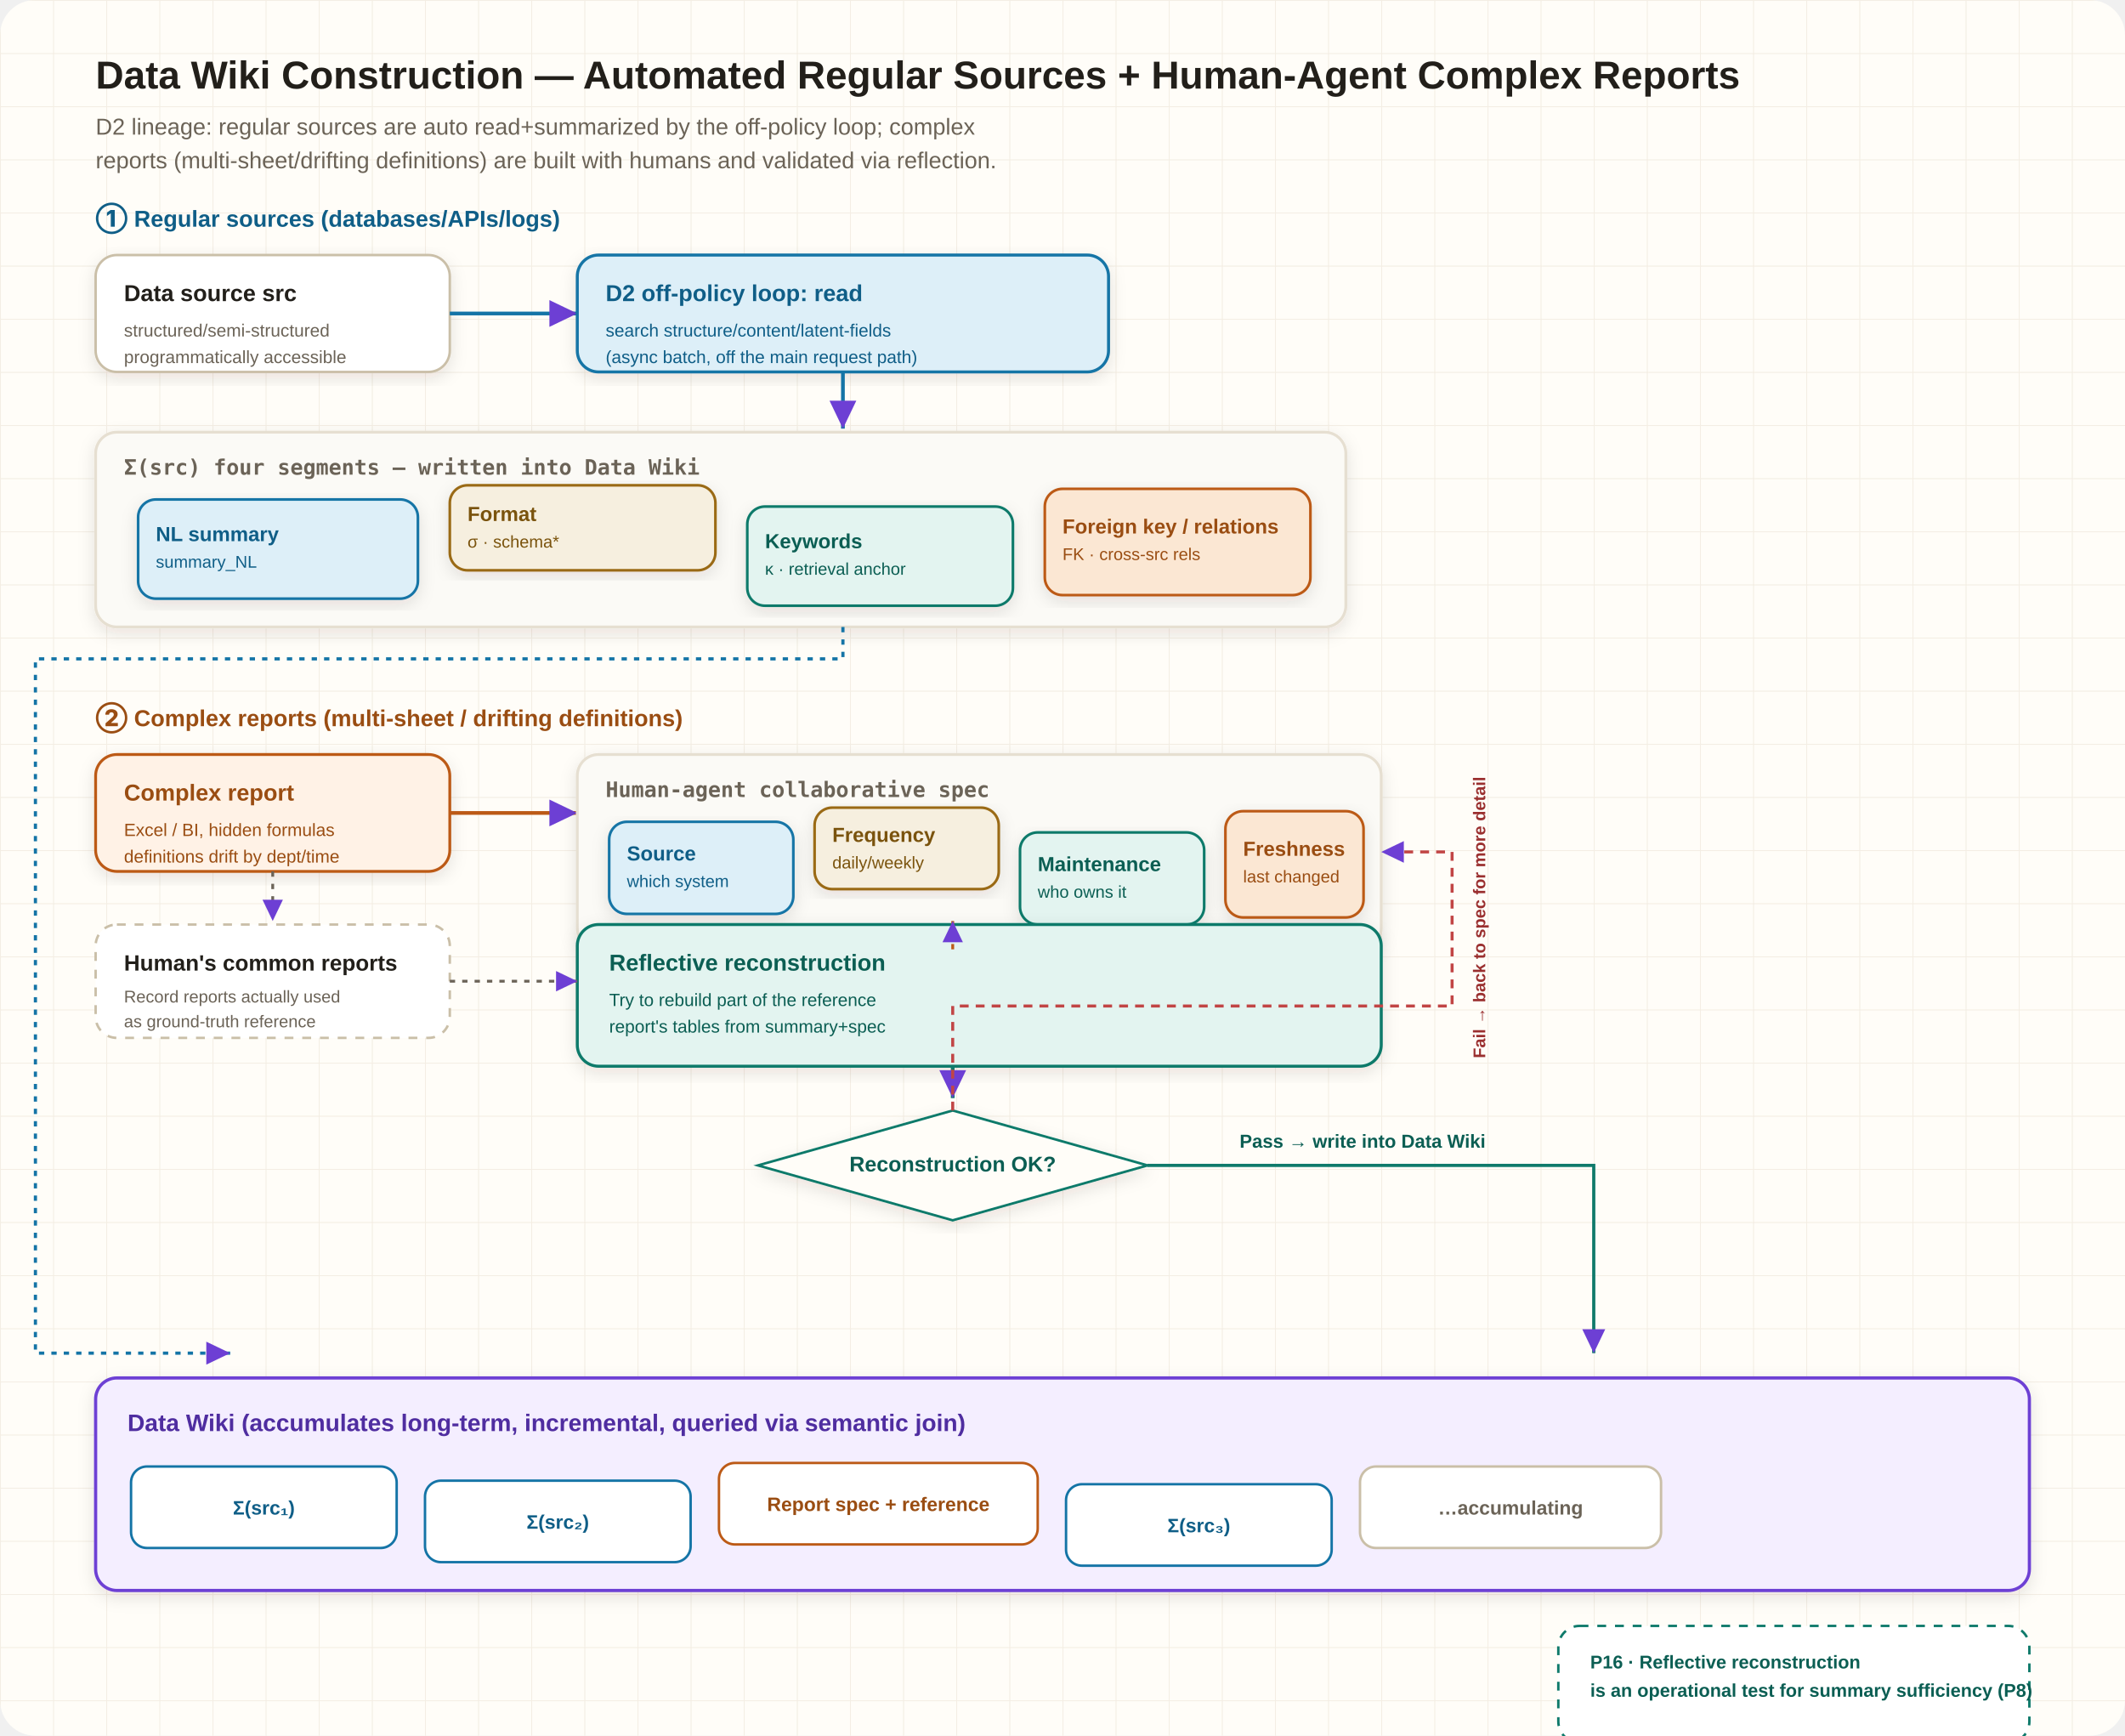
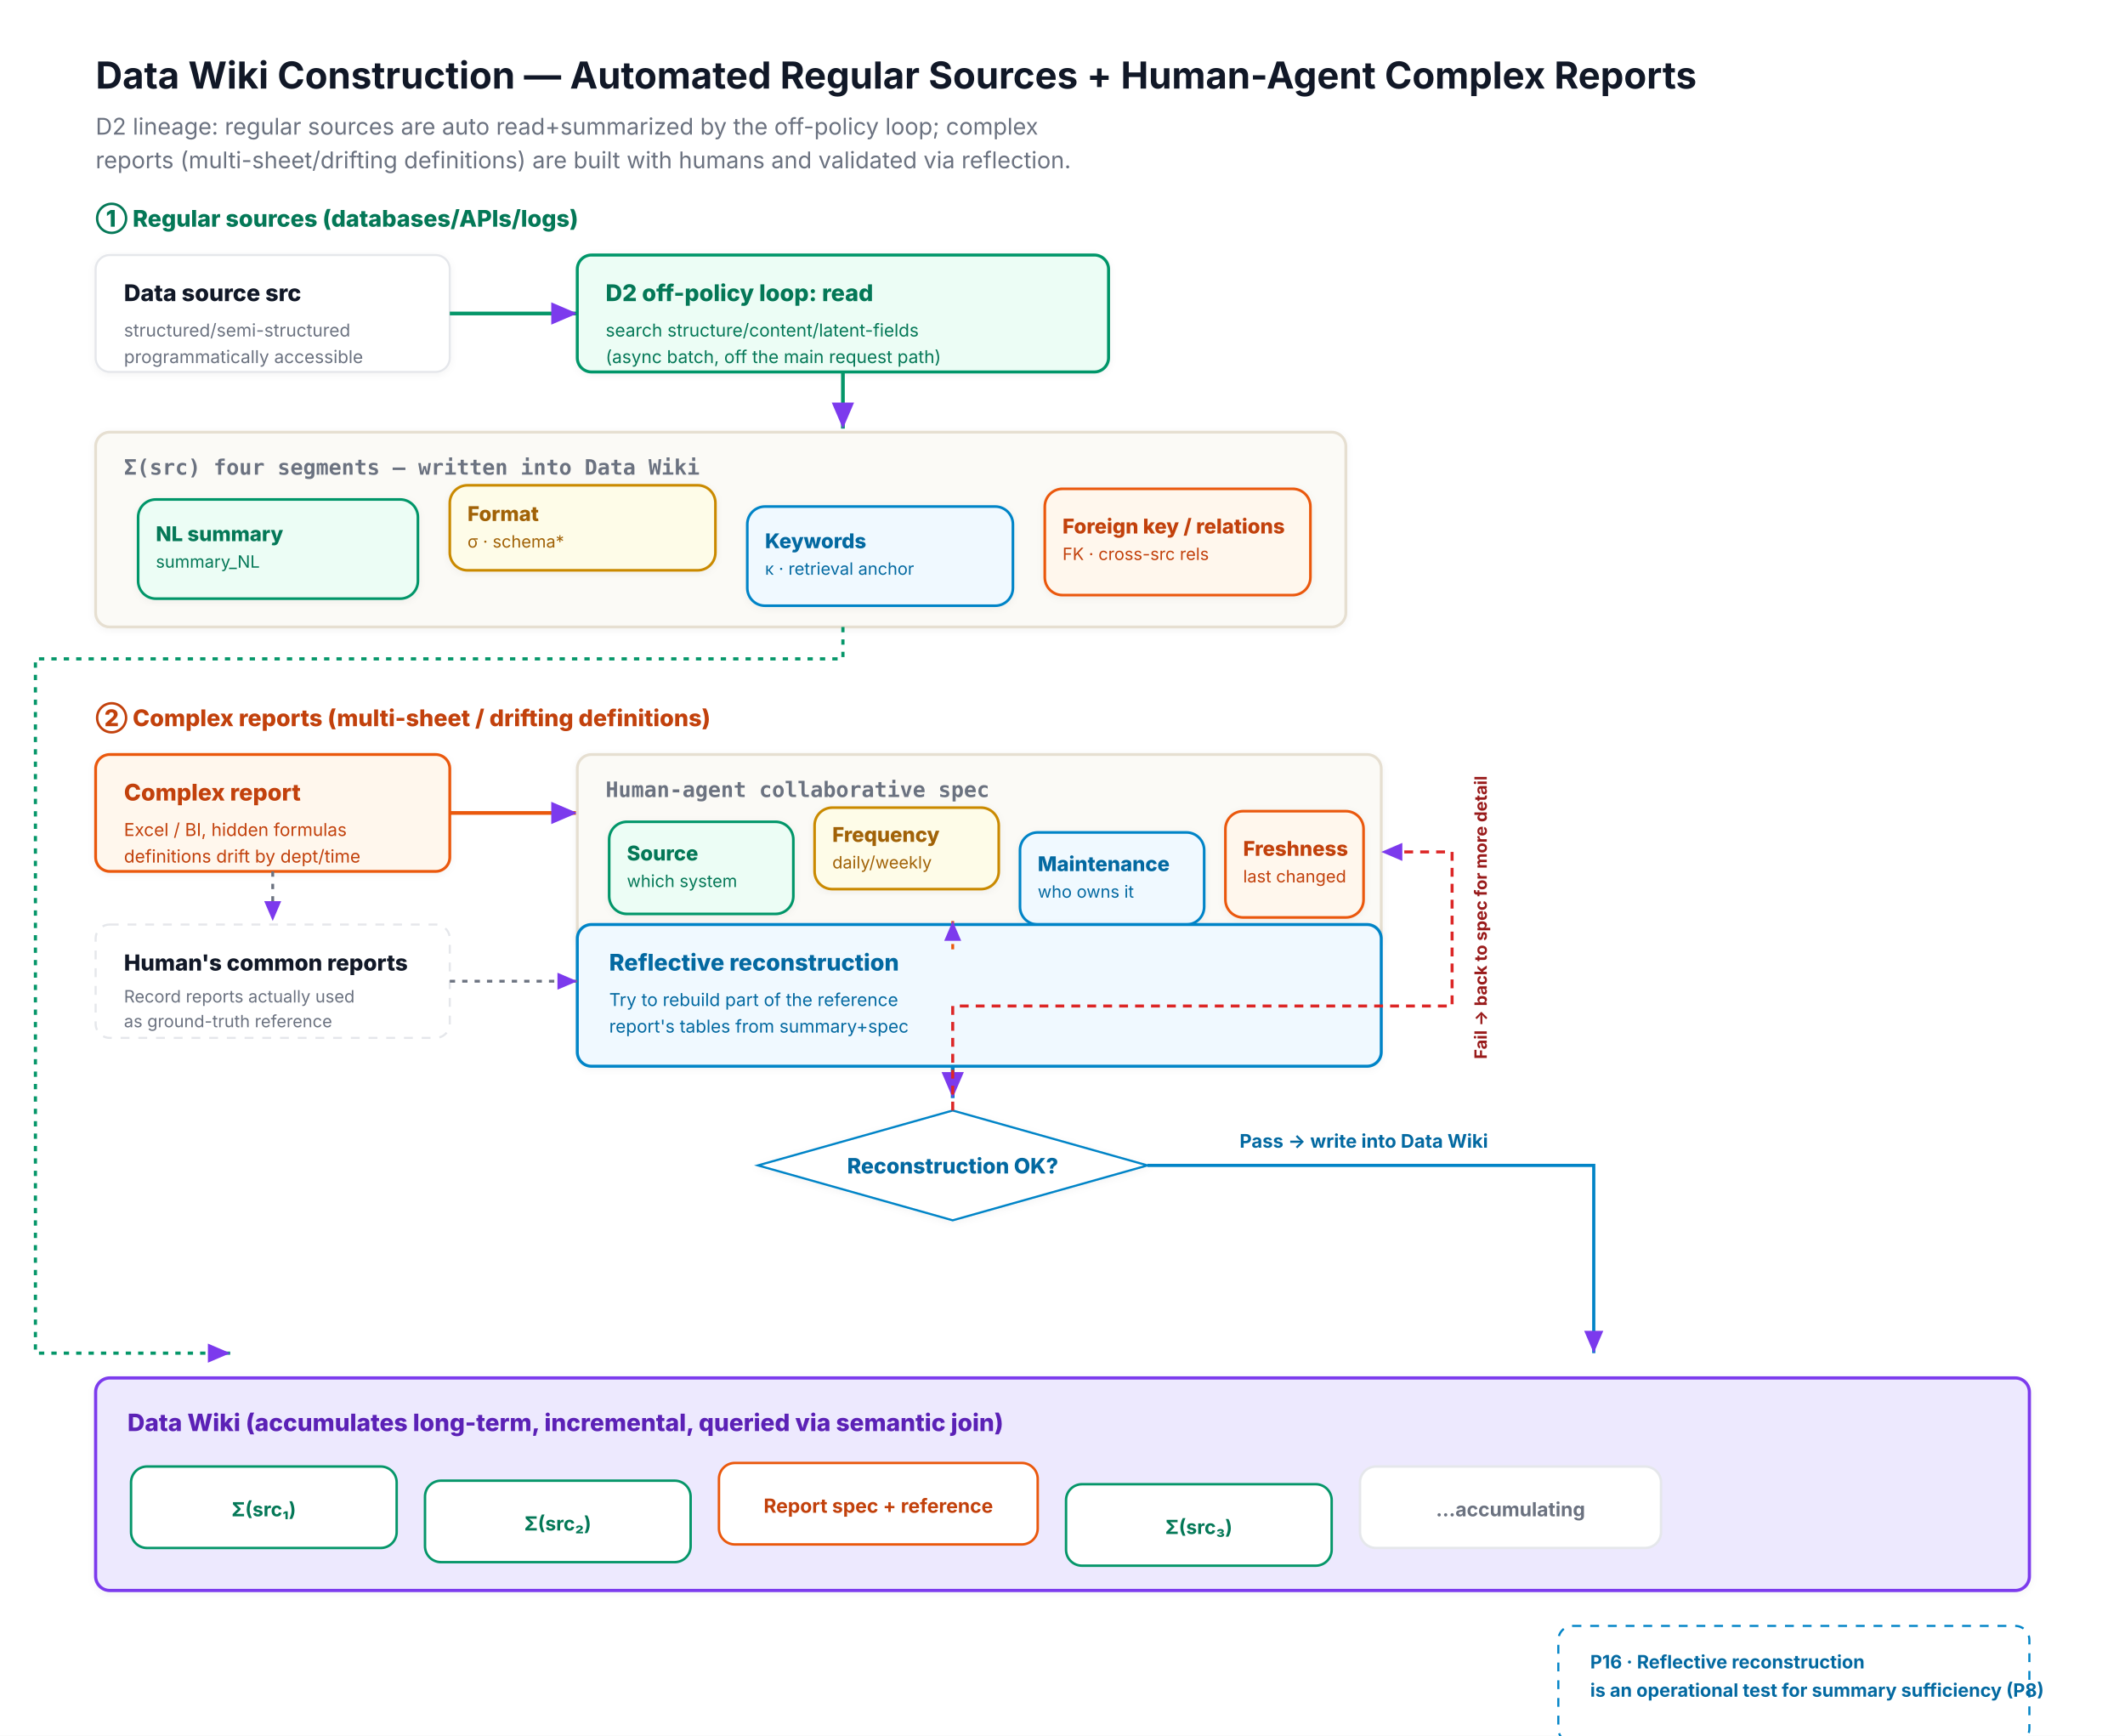
- <svg xmlns="http://www.w3.org/2000/svg" viewBox="0 0 1200 980" width="100%" font-family="-apple-system,BlinkMacSystemFont,'Segoe UI','PingFang SC','Microsoft YaHei',Arial,sans-serif">
+ <svg xmlns="http://www.w3.org/2000/svg" viewBox="0 0 1200 980" width="100%" font-family="'Inter','SF Pro Display',-apple-system,BlinkMacSystemFont,'Segoe UI','PingFang SC','Microsoft YaHei',Arial,sans-serif" text-rendering="geometricPrecision">
  <defs>
-     <pattern id="grid" width="30" height="30" patternUnits="userSpaceOnUse">
-       <path d="M30 0H0V30" fill="none" stroke="#efe8db" stroke-width="1" />
-     </pattern>
-     <filter id="sh" x="-12%" y="-12%" width="124%" height="124%">
-       <feDropShadow dx="0" dy="3" stdDeviation="4.5" flood-color="#3c2d14" flood-opacity=".11" />
+     <filter id="sh" x="-8%" y="-8%" width="116%" height="116%">
+       <feDropShadow dx="0" dy="1" stdDeviation="2" flood-color="#000000" flood-opacity=".05" />
    </filter>
-     <marker id="a" markerWidth="11" markerHeight="11" refX="7.5" refY="3.6" orient="auto">
-       <path d="M0,0 L7.5,3.6 L0,7.2 Z" fill="#6d3fd4" />
+     <marker id="a" markerWidth="10" markerHeight="10" refX="7" refY="3" orient="auto">
+       <path d="M0,0 L7,3 L0,6 Z" fill="#7C3AED" />
    </marker>
-     <marker id="g" markerWidth="11" markerHeight="11" refX="7.5" refY="3.6" orient="auto">
-       <path d="M0,0 L7.5,3.6 L0,7.2 Z" fill="#1a7d52" />
+     <marker id="g" markerWidth="10" markerHeight="10" refX="7" refY="3" orient="auto">
+       <path d="M0,0 L7,3 L0,6 Z" fill="#3B82F6" />
    </marker>
-     <marker id="o" markerWidth="11" markerHeight="11" refX="7.5" refY="3.6" orient="auto">
-       <path d="M0,0 L7.5,3.6 L0,7.2 Z" fill="#bc5a16" />
+     <marker id="o" markerWidth="10" markerHeight="10" refX="7" refY="3" orient="auto">
+       <path d="M0,0 L7,3 L0,6 Z" fill="#EA580C" />
    </marker>
-     <marker id="t" markerWidth="11" markerHeight="11" refX="7.5" refY="3.6" orient="auto">
-       <path d="M0,0 L7.5,3.6 L0,7.2 Z" fill="#1474a6" />
+     <marker id="t" markerWidth="10" markerHeight="10" refX="7" refY="3" orient="auto">
+       <path d="M0,0 L7,3 L0,6 Z" fill="#059669" />
    </marker>
-     <marker id="k" markerWidth="11" markerHeight="11" refX="7.5" refY="3.6" orient="auto">
-       <path d="M0,0 L7.5,3.6 L0,7.2 Z" fill="#6b6357" />
+     <marker id="k" markerWidth="10" markerHeight="10" refX="7" refY="3" orient="auto">
+       <path d="M0,0 L7,3 L0,6 Z" fill="#6B7280" />
    </marker>
-     <marker id="d" markerWidth="11" markerHeight="11" refX="7.5" refY="3.6" orient="auto">
-       <path d="M0,0 L7.5,3.6 L0,7.2 Z" fill="#0f7a6b" />
+     <marker id="d" markerWidth="10" markerHeight="10" refX="7" refY="3" orient="auto">
+       <path d="M0,0 L7,3 L0,6 Z" fill="#0284C7" />
    </marker>
-     <marker id="p" markerWidth="11" markerHeight="11" refX="7.5" refY="3.6" orient="auto">
-       <path d="M0,0 L7.5,3.6 L0,7.2 Z" fill="#9a6a12" />
+     <marker id="p" markerWidth="10" markerHeight="10" refX="7" refY="3" orient="auto">
+       <path d="M0,0 L7,3 L0,6 Z" fill="#CA8A04" />
    </marker>
-     <marker id="r" markerWidth="11" markerHeight="11" refX="7.5" refY="3.6" orient="auto">
-       <path d="M0,0 L7.5,3.6 L0,7.2 Z" fill="#c14545" />
+     <marker id="r" markerWidth="10" markerHeight="10" refX="7" refY="3" orient="auto">
+       <path d="M0,0 L7,3 L0,6 Z" fill="#DC2626" />
    </marker>
  </defs>
-   <rect width="1200" height="980" rx="20" fill="#fffdf8" />
-   <rect width="1200" height="980" rx="20" fill="url(#grid)" opacity=".7" />
-   <text x="54" y="50" text-anchor="start" font-size="22" font-weight="800" fill="#221f1a">Data Wiki Construction — Automated Regular Sources + Human-Agent Complex Reports</text>
-   <text x="54" y="76" text-anchor="start" font-size="13" font-weight="400" fill="#6b6357">D2 lineage: regular sources are auto read+summarized by the off-policy loop; complex</text>
-   <text x="54" y="95" text-anchor="start" font-size="13" font-weight="400" fill="#6b6357">reports (multi-sheet/drifting definitions) are built with humans and validated via reflection.</text>
-   <text x="54" y="128" text-anchor="start" font-size="13" font-weight="800" fill="#0f5e87">① Regular sources (databases/APIs/logs)</text>
-   <rect x="54" y="144" width="200" height="66" rx="12" fill="#fff" stroke="#cabfa8" stroke-width="1.4" opacity="1" filter="url(#sh)" />
-   <text x="70" y="170" text-anchor="start" font-size="13" font-weight="800" fill="#221f1a">Data source src</text>
-   <text x="70" y="190" text-anchor="start" font-size="10" font-weight="400" fill="#6b6357">structured/semi-structured</text>
-   <text x="70" y="205" text-anchor="start" font-size="10" font-weight="400" fill="#6b6357">programmatically accessible</text>
-   <path d="M254 177 L326 177" fill="none" stroke="#1474a6" stroke-width="2.1" marker-end="url(#a)" />
-   <rect x="326" y="144" width="300" height="66" rx="12" fill="#ddeff8" stroke="#1474a6" stroke-width="1.7" opacity="1" filter="url(#sh)" />
-   <text x="342" y="170" text-anchor="start" font-size="13" font-weight="800" fill="#0f5e87">D2 off-policy loop: read</text>
-   <text x="342" y="190" text-anchor="start" font-size="10" font-weight="400" fill="#0f5e87">search structure/content/latent-fields</text>
-   <text x="342" y="205" text-anchor="start" font-size="10" font-weight="400" fill="#0f5e87">(async batch, off the main request path)</text>
-   <path d="M476 210 L476 242" fill="none" stroke="#1474a6" stroke-width="2.1" marker-end="url(#a)" />
-   <rect x="54" y="244" width="706" height="110" rx="12" fill="#fbfaf6" stroke="#e6dfd1" stroke-width="1.6" opacity="1" filter="url(#sh)" />
-   <text x="70" y="268" text-anchor="start" font-size="12" font-weight="700" fill="#6b6357" font-family="ui-monospace,Menlo,monospace">Σ(src) four segments — written into Data Wiki</text>
-   <rect x="78" y="282" width="158" height="56" rx="10" fill="#ddeff8" stroke="#1474a6" stroke-width="1.5" opacity="1" filter="url(#sh)" />
-   <text x="88" y="305.52" text-anchor="start" font-size="11.5" font-weight="800" fill="#0f5e87">NL summary</text>
-   <text x="88" y="320.52" text-anchor="start" font-size="9.6" font-weight="400" fill="#0f5e87">summary_NL</text>
-   <rect x="254" y="274" width="150" height="48" rx="10" fill="#f6efdf" stroke="#9a6a12" stroke-width="1.5" opacity="1" filter="url(#sh)" />
-   <text x="264" y="294.16" text-anchor="start" font-size="11.5" font-weight="800" fill="#7a530d">Format</text>
-   <text x="264" y="309.16" text-anchor="start" font-size="9.6" font-weight="400" fill="#7a530d">σ · schema*</text>
-   <rect x="422" y="286" width="150" height="56" rx="10" fill="#e3f4f0" stroke="#0f7a6b" stroke-width="1.5" opacity="1" filter="url(#sh)" />
-   <text x="432" y="309.52" text-anchor="start" font-size="11.5" font-weight="800" fill="#0b5e53">Keywords</text>
-   <text x="432" y="324.52" text-anchor="start" font-size="9.6" font-weight="400" fill="#0b5e53">κ · retrieval anchor</text>
-   <rect x="590" y="276" width="150" height="60" rx="10" fill="#fbe7d3" stroke="#bc5a16" stroke-width="1.5" opacity="1" filter="url(#sh)" />
-   <text x="600" y="301.2" text-anchor="start" font-size="11.5" font-weight="800" fill="#9a4d12">Foreign key / relations</text>
-   <text x="600" y="316.2" text-anchor="start" font-size="9.6" font-weight="400" fill="#9a4d12">FK · cross-src rels</text>
-   <text x="54" y="410" text-anchor="start" font-size="13" font-weight="800" fill="#9a4d12">② Complex reports (multi-sheet / drifting definitions)</text>
-   <rect x="54" y="426" width="200" height="66" rx="12" fill="#fff2e6" stroke="#bc5a16" stroke-width="1.6" opacity="1" filter="url(#sh)" />
-   <text x="70" y="452" text-anchor="start" font-size="13" font-weight="800" fill="#9a4d12">Complex report</text>
-   <text x="70" y="472" text-anchor="start" font-size="10" font-weight="400" fill="#9a4d12">Excel / BI, hidden formulas</text>
-   <text x="70" y="487" text-anchor="start" font-size="10" font-weight="400" fill="#9a4d12">definitions drift by dept/time</text>
-   <path d="M254 459 L326 459" fill="none" stroke="#bc5a16" stroke-width="2.1" marker-end="url(#a)" />
-   <rect x="326" y="426" width="454" height="110" rx="12" fill="#fbfaf6" stroke="#e6dfd1" stroke-width="1.6" opacity="1" filter="url(#sh)" />
-   <text x="342" y="450" text-anchor="start" font-size="12" font-weight="700" fill="#6b6357" font-family="ui-monospace,Menlo,monospace">Human-agent collaborative spec</text>
-   <rect x="344" y="464" width="104" height="52" rx="10" fill="#ddeff8" stroke="#1474a6" stroke-width="1.5" opacity="1" filter="url(#sh)" />
-   <text x="354" y="485.84" text-anchor="start" font-size="11.5" font-weight="800" fill="#0f5e87">Source</text>
-   <text x="354" y="500.84" text-anchor="start" font-size="9.6" font-weight="400" fill="#0f5e87">which system</text>
-   <rect x="460" y="456" width="104" height="46" rx="10" fill="#f6efdf" stroke="#9a6a12" stroke-width="1.5" opacity="1" filter="url(#sh)" />
-   <text x="470" y="475.32" text-anchor="start" font-size="11.5" font-weight="800" fill="#7a530d">Frequency</text>
-   <text x="470" y="490.32" text-anchor="start" font-size="9.6" font-weight="400" fill="#7a530d">daily/weekly</text>
-   <rect x="576" y="470" width="104" height="52" rx="10" fill="#e3f4f0" stroke="#0f7a6b" stroke-width="1.5" opacity="1" filter="url(#sh)" />
-   <text x="586" y="491.84" text-anchor="start" font-size="11.5" font-weight="800" fill="#0b5e53">Maintenance</text>
-   <text x="586" y="506.84" text-anchor="start" font-size="9.6" font-weight="400" fill="#0b5e53">who owns it</text>
-   <rect x="692" y="458" width="78" height="60" rx="10" fill="#fbe7d3" stroke="#bc5a16" stroke-width="1.5" opacity="1" filter="url(#sh)" />
-   <text x="702" y="483.2" text-anchor="start" font-size="11.5" font-weight="800" fill="#9a4d12">Freshness</text>
-   <text x="702" y="498.2" text-anchor="start" font-size="9.6" font-weight="400" fill="#9a4d12">last changed</text>
-   <path d="M154 492 L154 520" fill="none" stroke="#6b6357" stroke-width="1.6" stroke-dasharray="3 4" marker-end="url(#a)" />
-   <rect x="54" y="522" width="200" height="64" rx="12" fill="#fff" stroke="#cabfa8" stroke-width="1.4" stroke-dasharray="5 5" opacity="1" />
-   <text x="70" y="548" text-anchor="start" font-size="12.5" font-weight="800" fill="#221f1a">Human's common reports</text>
-   <text x="70" y="566" text-anchor="start" font-size="9.6" font-weight="400" fill="#6b6357">Record reports actually used</text>
-   <text x="70" y="580" text-anchor="start" font-size="9.6" font-weight="400" fill="#6b6357">as ground-truth reference</text>
-   <rect x="326" y="522" width="454" height="80" rx="12" fill="#e3f4f0" stroke="#0f7a6b" stroke-width="1.7" opacity="1" filter="url(#sh)" />
-   <text x="344" y="548" text-anchor="start" font-size="13" font-weight="800" fill="#0b5e53">Reflective reconstruction</text>
-   <text x="344" y="568" text-anchor="start" font-size="10" font-weight="400" fill="#0b5e53">Try to rebuild part of the reference</text>
-   <text x="344" y="583" text-anchor="start" font-size="10" font-weight="400" fill="#0b5e53">report's tables from summary+spec</text>
-   <path d="M538 536 L538 520" fill="none" stroke="#bc5a16" stroke-width="1.6" stroke-dasharray="3 4" marker-end="url(#a)" />
-   <path d="M254 554 L326 554" fill="none" stroke="#6b6357" stroke-width="1.6" stroke-dasharray="3 4" marker-end="url(#a)" />
-   <path d="M538 602 L538 620" fill="none" stroke="#0f7a6b" stroke-width="2.1" marker-end="url(#a)" />
-   <path d="M538 627 L648 658 L538 689 L428 658 Z" fill="#fffdf8" stroke="#0f7a6b" stroke-width="1.4" filter="url(#sh)" />
-   <text x="538" y="658" text-anchor="middle" dominant-baseline="middle" font-size="12" font-weight="800" fill="#0b5e53">Reconstruction OK?</text>
-   <path d="M648 658 L900 658 L900 764" fill="none" stroke="#0f7a6b" stroke-width="1.8" marker-end="url(#a)" />
-   <text x="700" y="648" text-anchor="start" font-size="10.6" font-weight="700" fill="#0b5e53">Pass → write into Data Wiki</text>
-   <path d="M538 627 L538 568 L820 568 L820 481 L780 481" fill="none" stroke="#c14545" stroke-width="1.7" stroke-dasharray="5 4" marker-end="url(#a)" />
-   <text x="836" y="518" text-anchor="middle" dominant-baseline="middle" font-size="9.6" font-weight="700" fill="#9a2f2f" transform="rotate(-90 836 518)">Fail → back to spec for more detail</text>
-   <path d="M476 354 L476 372 L20 372 L20 764 L130 764" fill="none" stroke="#1474a6" stroke-width="1.8" stroke-dasharray="3 4" marker-end="url(#a)" />
-   <rect x="54" y="778" width="1092" height="120" rx="12" fill="#f4eeff" stroke="#6d3fd4" stroke-width="1.8" opacity="1" filter="url(#sh)" />
-   <text x="72" y="808" text-anchor="start" font-size="13.5" font-weight="800" fill="#4f2da0">Data Wiki (accumulates long-term, incremental, queried via semantic join)</text>
-   <rect x="74" y="828" width="150" height="46" rx="9" fill="#fff" stroke="#1474a6" stroke-width="1.4" opacity="1" />
-   <text x="149" y="852" text-anchor="middle" dominant-baseline="middle" font-size="11" font-weight="700" fill="#0f5e87">Σ(src₁)</text>
-   <rect x="240" y="836" width="150" height="46" rx="9" fill="#fff" stroke="#1474a6" stroke-width="1.4" opacity="1" />
-   <text x="315" y="860" text-anchor="middle" dominant-baseline="middle" font-size="11" font-weight="700" fill="#0f5e87">Σ(src₂)</text>
-   <rect x="406" y="826" width="180" height="46" rx="9" fill="#fff" stroke="#bc5a16" stroke-width="1.4" opacity="1" />
-   <text x="496" y="850" text-anchor="middle" dominant-baseline="middle" font-size="11" font-weight="700" fill="#9a4d12">Report spec + reference</text>
-   <rect x="602" y="838" width="150" height="46" rx="9" fill="#fff" stroke="#1474a6" stroke-width="1.4" opacity="1" />
-   <text x="677" y="862" text-anchor="middle" dominant-baseline="middle" font-size="11" font-weight="700" fill="#0f5e87">Σ(src₃)</text>
-   <rect x="768" y="828" width="170" height="46" rx="9" fill="#fff" stroke="#cabfa8" stroke-width="1.4" opacity="1" />
-   <text x="853" y="852" text-anchor="middle" dominant-baseline="middle" font-size="11" font-weight="700" fill="#6b6357">…accumulating</text>
-   <rect x="880" y="918" width="266" height="66" rx="12" fill="#fff" stroke="#0f7a6b" stroke-width="1.4" stroke-dasharray="5 5" opacity="1" />
-   <text x="898" y="942" text-anchor="start" font-size="10.4" font-weight="700" fill="#0b5e53">P16 · Reflective reconstruction</text>
-   <text x="898" y="958" text-anchor="start" font-size="10.4" font-weight="700" fill="#0b5e53">is an operational test for summary sufficiency (P8)</text>
+   <rect width="1200" height="980" fill="#FFFFFF" />
+   <text x="54" y="50" text-anchor="start" font-size="21" font-weight="700" fill="#111827">Data Wiki Construction — Automated Regular Sources + Human-Agent Complex Reports</text>
+   <text x="54" y="76" text-anchor="start" font-size="13" font-weight="400" fill="#6B7280">D2 lineage: regular sources are auto read+summarized by the off-policy loop; complex</text>
+   <text x="54" y="95" text-anchor="start" font-size="13" font-weight="400" fill="#6B7280">reports (multi-sheet/drifting definitions) are built with humans and validated via reflection.</text>
+   <text x="54" y="128" text-anchor="start" font-size="13" font-weight="800" fill="#047857">① Regular sources (databases/APIs/logs)</text>
+   <rect x="54" y="144" width="200" height="66" rx="8" fill="#fff" stroke="#E5E7EB" stroke-width="1.2" opacity="1" filter="url(#sh)" />
+   <text x="70" y="170" text-anchor="start" font-size="13" font-weight="800" fill="#111827">Data source src</text>
+   <text x="70" y="190" text-anchor="start" font-size="10" font-weight="400" fill="#6B7280">structured/semi-structured</text>
+   <text x="70" y="205" text-anchor="start" font-size="10" font-weight="400" fill="#6B7280">programmatically accessible</text>
+   <path d="M254 177 L326 177" fill="none" stroke="#059669" stroke-width="2.1" marker-end="url(#a)" />
+   <rect x="326" y="144" width="300" height="66" rx="8" fill="#ECFDF5" stroke="#059669" stroke-width="1.7" opacity="1" filter="url(#sh)" />
+   <text x="342" y="170" text-anchor="start" font-size="13" font-weight="800" fill="#047857">D2 off-policy loop: read</text>
+   <text x="342" y="190" text-anchor="start" font-size="10" font-weight="400" fill="#047857">search structure/content/latent-fields</text>
+   <text x="342" y="205" text-anchor="start" font-size="10" font-weight="400" fill="#047857">(async batch, off the main request path)</text>
+   <path d="M476 210 L476 242" fill="none" stroke="#059669" stroke-width="2.1" marker-end="url(#a)" />
+   <rect x="54" y="244" width="706" height="110" rx="8" fill="#fbfaf6" stroke="#e6dfd1" stroke-width="1.6" opacity="1" filter="url(#sh)" />
+   <text x="70" y="268" text-anchor="start" font-size="12" font-weight="700" fill="#6B7280" font-family="ui-monospace,Menlo,monospace">Σ(src) four segments — written into Data Wiki</text>
+   <rect x="78" y="282" width="158" height="56" rx="10" fill="#ECFDF5" stroke="#059669" stroke-width="1.5" opacity="1" filter="url(#sh)" />
+   <text x="88" y="305.52" text-anchor="start" font-size="11.5" font-weight="800" fill="#047857">NL summary</text>
+   <text x="88" y="320.52" text-anchor="start" font-size="9.6" font-weight="400" fill="#047857">summary_NL</text>
+   <rect x="254" y="274" width="150" height="48" rx="10" fill="#FEFCE8" stroke="#CA8A04" stroke-width="1.5" opacity="1" filter="url(#sh)" />
+   <text x="264" y="294.16" text-anchor="start" font-size="11.5" font-weight="800" fill="#A16207">Format</text>
+   <text x="264" y="309.16" text-anchor="start" font-size="9.6" font-weight="400" fill="#A16207">σ · schema*</text>
+   <rect x="422" y="286" width="150" height="56" rx="10" fill="#F0F9FF" stroke="#0284C7" stroke-width="1.5" opacity="1" filter="url(#sh)" />
+   <text x="432" y="309.52" text-anchor="start" font-size="11.5" font-weight="800" fill="#0369A1">Keywords</text>
+   <text x="432" y="324.52" text-anchor="start" font-size="9.6" font-weight="400" fill="#0369A1">κ · retrieval anchor</text>
+   <rect x="590" y="276" width="150" height="60" rx="10" fill="#FFF7ED" stroke="#EA580C" stroke-width="1.5" opacity="1" filter="url(#sh)" />
+   <text x="600" y="301.2" text-anchor="start" font-size="11.5" font-weight="800" fill="#C2410C">Foreign key / relations</text>
+   <text x="600" y="316.2" text-anchor="start" font-size="9.6" font-weight="400" fill="#C2410C">FK · cross-src rels</text>
+   <text x="54" y="410" text-anchor="start" font-size="13" font-weight="800" fill="#C2410C">② Complex reports (multi-sheet / drifting definitions)</text>
+   <rect x="54" y="426" width="200" height="66" rx="8" fill="#FFF7ED" stroke="#EA580C" stroke-width="1.6" opacity="1" filter="url(#sh)" />
+   <text x="70" y="452" text-anchor="start" font-size="13" font-weight="800" fill="#C2410C">Complex report</text>
+   <text x="70" y="472" text-anchor="start" font-size="10" font-weight="400" fill="#C2410C">Excel / BI, hidden formulas</text>
+   <text x="70" y="487" text-anchor="start" font-size="10" font-weight="400" fill="#C2410C">definitions drift by dept/time</text>
+   <path d="M254 459 L326 459" fill="none" stroke="#EA580C" stroke-width="2.1" marker-end="url(#a)" />
+   <rect x="326" y="426" width="454" height="110" rx="8" fill="#fbfaf6" stroke="#e6dfd1" stroke-width="1.6" opacity="1" filter="url(#sh)" />
+   <text x="342" y="450" text-anchor="start" font-size="12" font-weight="700" fill="#6B7280" font-family="ui-monospace,Menlo,monospace">Human-agent collaborative spec</text>
+   <rect x="344" y="464" width="104" height="52" rx="10" fill="#ECFDF5" stroke="#059669" stroke-width="1.5" opacity="1" filter="url(#sh)" />
+   <text x="354" y="485.84" text-anchor="start" font-size="11.5" font-weight="800" fill="#047857">Source</text>
+   <text x="354" y="500.84" text-anchor="start" font-size="9.6" font-weight="400" fill="#047857">which system</text>
+   <rect x="460" y="456" width="104" height="46" rx="10" fill="#FEFCE8" stroke="#CA8A04" stroke-width="1.5" opacity="1" filter="url(#sh)" />
+   <text x="470" y="475.32" text-anchor="start" font-size="11.5" font-weight="800" fill="#A16207">Frequency</text>
+   <text x="470" y="490.32" text-anchor="start" font-size="9.6" font-weight="400" fill="#A16207">daily/weekly</text>
+   <rect x="576" y="470" width="104" height="52" rx="10" fill="#F0F9FF" stroke="#0284C7" stroke-width="1.5" opacity="1" filter="url(#sh)" />
+   <text x="586" y="491.84" text-anchor="start" font-size="11.5" font-weight="800" fill="#0369A1">Maintenance</text>
+   <text x="586" y="506.84" text-anchor="start" font-size="9.6" font-weight="400" fill="#0369A1">who owns it</text>
+   <rect x="692" y="458" width="78" height="60" rx="10" fill="#FFF7ED" stroke="#EA580C" stroke-width="1.5" opacity="1" filter="url(#sh)" />
+   <text x="702" y="483.2" text-anchor="start" font-size="11.5" font-weight="800" fill="#C2410C">Freshness</text>
+   <text x="702" y="498.2" text-anchor="start" font-size="9.6" font-weight="400" fill="#C2410C">last changed</text>
+   <path d="M154 492 L154 520" fill="none" stroke="#6B7280" stroke-width="1.6" stroke-dasharray="3 4" marker-end="url(#a)" />
+   <rect x="54" y="522" width="200" height="64" rx="8" fill="#fff" stroke="#E5E7EB" stroke-width="1.2" stroke-dasharray="5 5" opacity="1" />
+   <text x="70" y="548" text-anchor="start" font-size="12.5" font-weight="800" fill="#111827">Human's common reports</text>
+   <text x="70" y="566" text-anchor="start" font-size="9.6" font-weight="400" fill="#6B7280">Record reports actually used</text>
+   <text x="70" y="580" text-anchor="start" font-size="9.6" font-weight="400" fill="#6B7280">as ground-truth reference</text>
+   <rect x="326" y="522" width="454" height="80" rx="8" fill="#F0F9FF" stroke="#0284C7" stroke-width="1.7" opacity="1" filter="url(#sh)" />
+   <text x="344" y="548" text-anchor="start" font-size="13" font-weight="800" fill="#0369A1">Reflective reconstruction</text>
+   <text x="344" y="568" text-anchor="start" font-size="10" font-weight="400" fill="#0369A1">Try to rebuild part of the reference</text>
+   <text x="344" y="583" text-anchor="start" font-size="10" font-weight="400" fill="#0369A1">report's tables from summary+spec</text>
+   <path d="M538 536 L538 520" fill="none" stroke="#EA580C" stroke-width="1.6" stroke-dasharray="3 4" marker-end="url(#a)" />
+   <path d="M254 554 L326 554" fill="none" stroke="#6B7280" stroke-width="1.6" stroke-dasharray="3 4" marker-end="url(#a)" />
+   <path d="M538 602 L538 620" fill="none" stroke="#0284C7" stroke-width="2.1" marker-end="url(#a)" />
+   <path d="M538 627 L648 658 L538 689 L428 658 Z" fill="#FFFFFF" stroke="#0284C7" stroke-width="1.2" filter="url(#sh)" />
+   <text x="538" y="658" text-anchor="middle" dominant-baseline="middle" font-size="12" font-weight="800" fill="#0369A1">Reconstruction OK?</text>
+   <path d="M648 658 L900 658 L900 764" fill="none" stroke="#0284C7" stroke-width="1.8" marker-end="url(#a)" />
+   <text x="700" y="648" text-anchor="start" font-size="10.6" font-weight="700" fill="#0369A1">Pass → write into Data Wiki</text>
+   <path d="M538 627 L538 568 L820 568 L820 481 L780 481" fill="none" stroke="#DC2626" stroke-width="1.7" stroke-dasharray="5 4" marker-end="url(#a)" />
+   <text x="836" y="518" text-anchor="middle" dominant-baseline="middle" font-size="9.6" font-weight="700" fill="#991B1B" transform="rotate(-90 836 518)">Fail → back to spec for more detail</text>
+   <path d="M476 354 L476 372 L20 372 L20 764 L130 764" fill="none" stroke="#059669" stroke-width="1.8" stroke-dasharray="3 4" marker-end="url(#a)" />
+   <rect x="54" y="778" width="1092" height="120" rx="8" fill="#EDE9FE" stroke="#7C3AED" stroke-width="1.8" opacity="1" filter="url(#sh)" />
+   <text x="72" y="808" text-anchor="start" font-size="13.5" font-weight="800" fill="#5B21B6">Data Wiki (accumulates long-term, incremental, queried via semantic join)</text>
+   <rect x="74" y="828" width="150" height="46" rx="9" fill="#fff" stroke="#059669" stroke-width="1.4" opacity="1" />
+   <text x="149" y="852" text-anchor="middle" dominant-baseline="middle" font-size="11" font-weight="700" fill="#047857">Σ(src₁)</text>
+   <rect x="240" y="836" width="150" height="46" rx="9" fill="#fff" stroke="#059669" stroke-width="1.4" opacity="1" />
+   <text x="315" y="860" text-anchor="middle" dominant-baseline="middle" font-size="11" font-weight="700" fill="#047857">Σ(src₂)</text>
+   <rect x="406" y="826" width="180" height="46" rx="9" fill="#fff" stroke="#EA580C" stroke-width="1.4" opacity="1" />
+   <text x="496" y="850" text-anchor="middle" dominant-baseline="middle" font-size="11" font-weight="700" fill="#C2410C">Report spec + reference</text>
+   <rect x="602" y="838" width="150" height="46" rx="9" fill="#fff" stroke="#059669" stroke-width="1.4" opacity="1" />
+   <text x="677" y="862" text-anchor="middle" dominant-baseline="middle" font-size="11" font-weight="700" fill="#047857">Σ(src₃)</text>
+   <rect x="768" y="828" width="170" height="46" rx="9" fill="#fff" stroke="#E5E7EB" stroke-width="1.4" opacity="1" />
+   <text x="853" y="852" text-anchor="middle" dominant-baseline="middle" font-size="11" font-weight="700" fill="#6B7280">…accumulating</text>
+   <rect x="880" y="918" width="266" height="66" rx="8" fill="#fff" stroke="#0284C7" stroke-width="1.2" stroke-dasharray="5 5" opacity="1" />
+   <text x="898" y="942" text-anchor="start" font-size="10.4" font-weight="700" fill="#0369A1">P16 · Reflective reconstruction</text>
+   <text x="898" y="958" text-anchor="start" font-size="10.4" font-weight="700" fill="#0369A1">is an operational test for summary sufficiency (P8)</text>
</svg>
